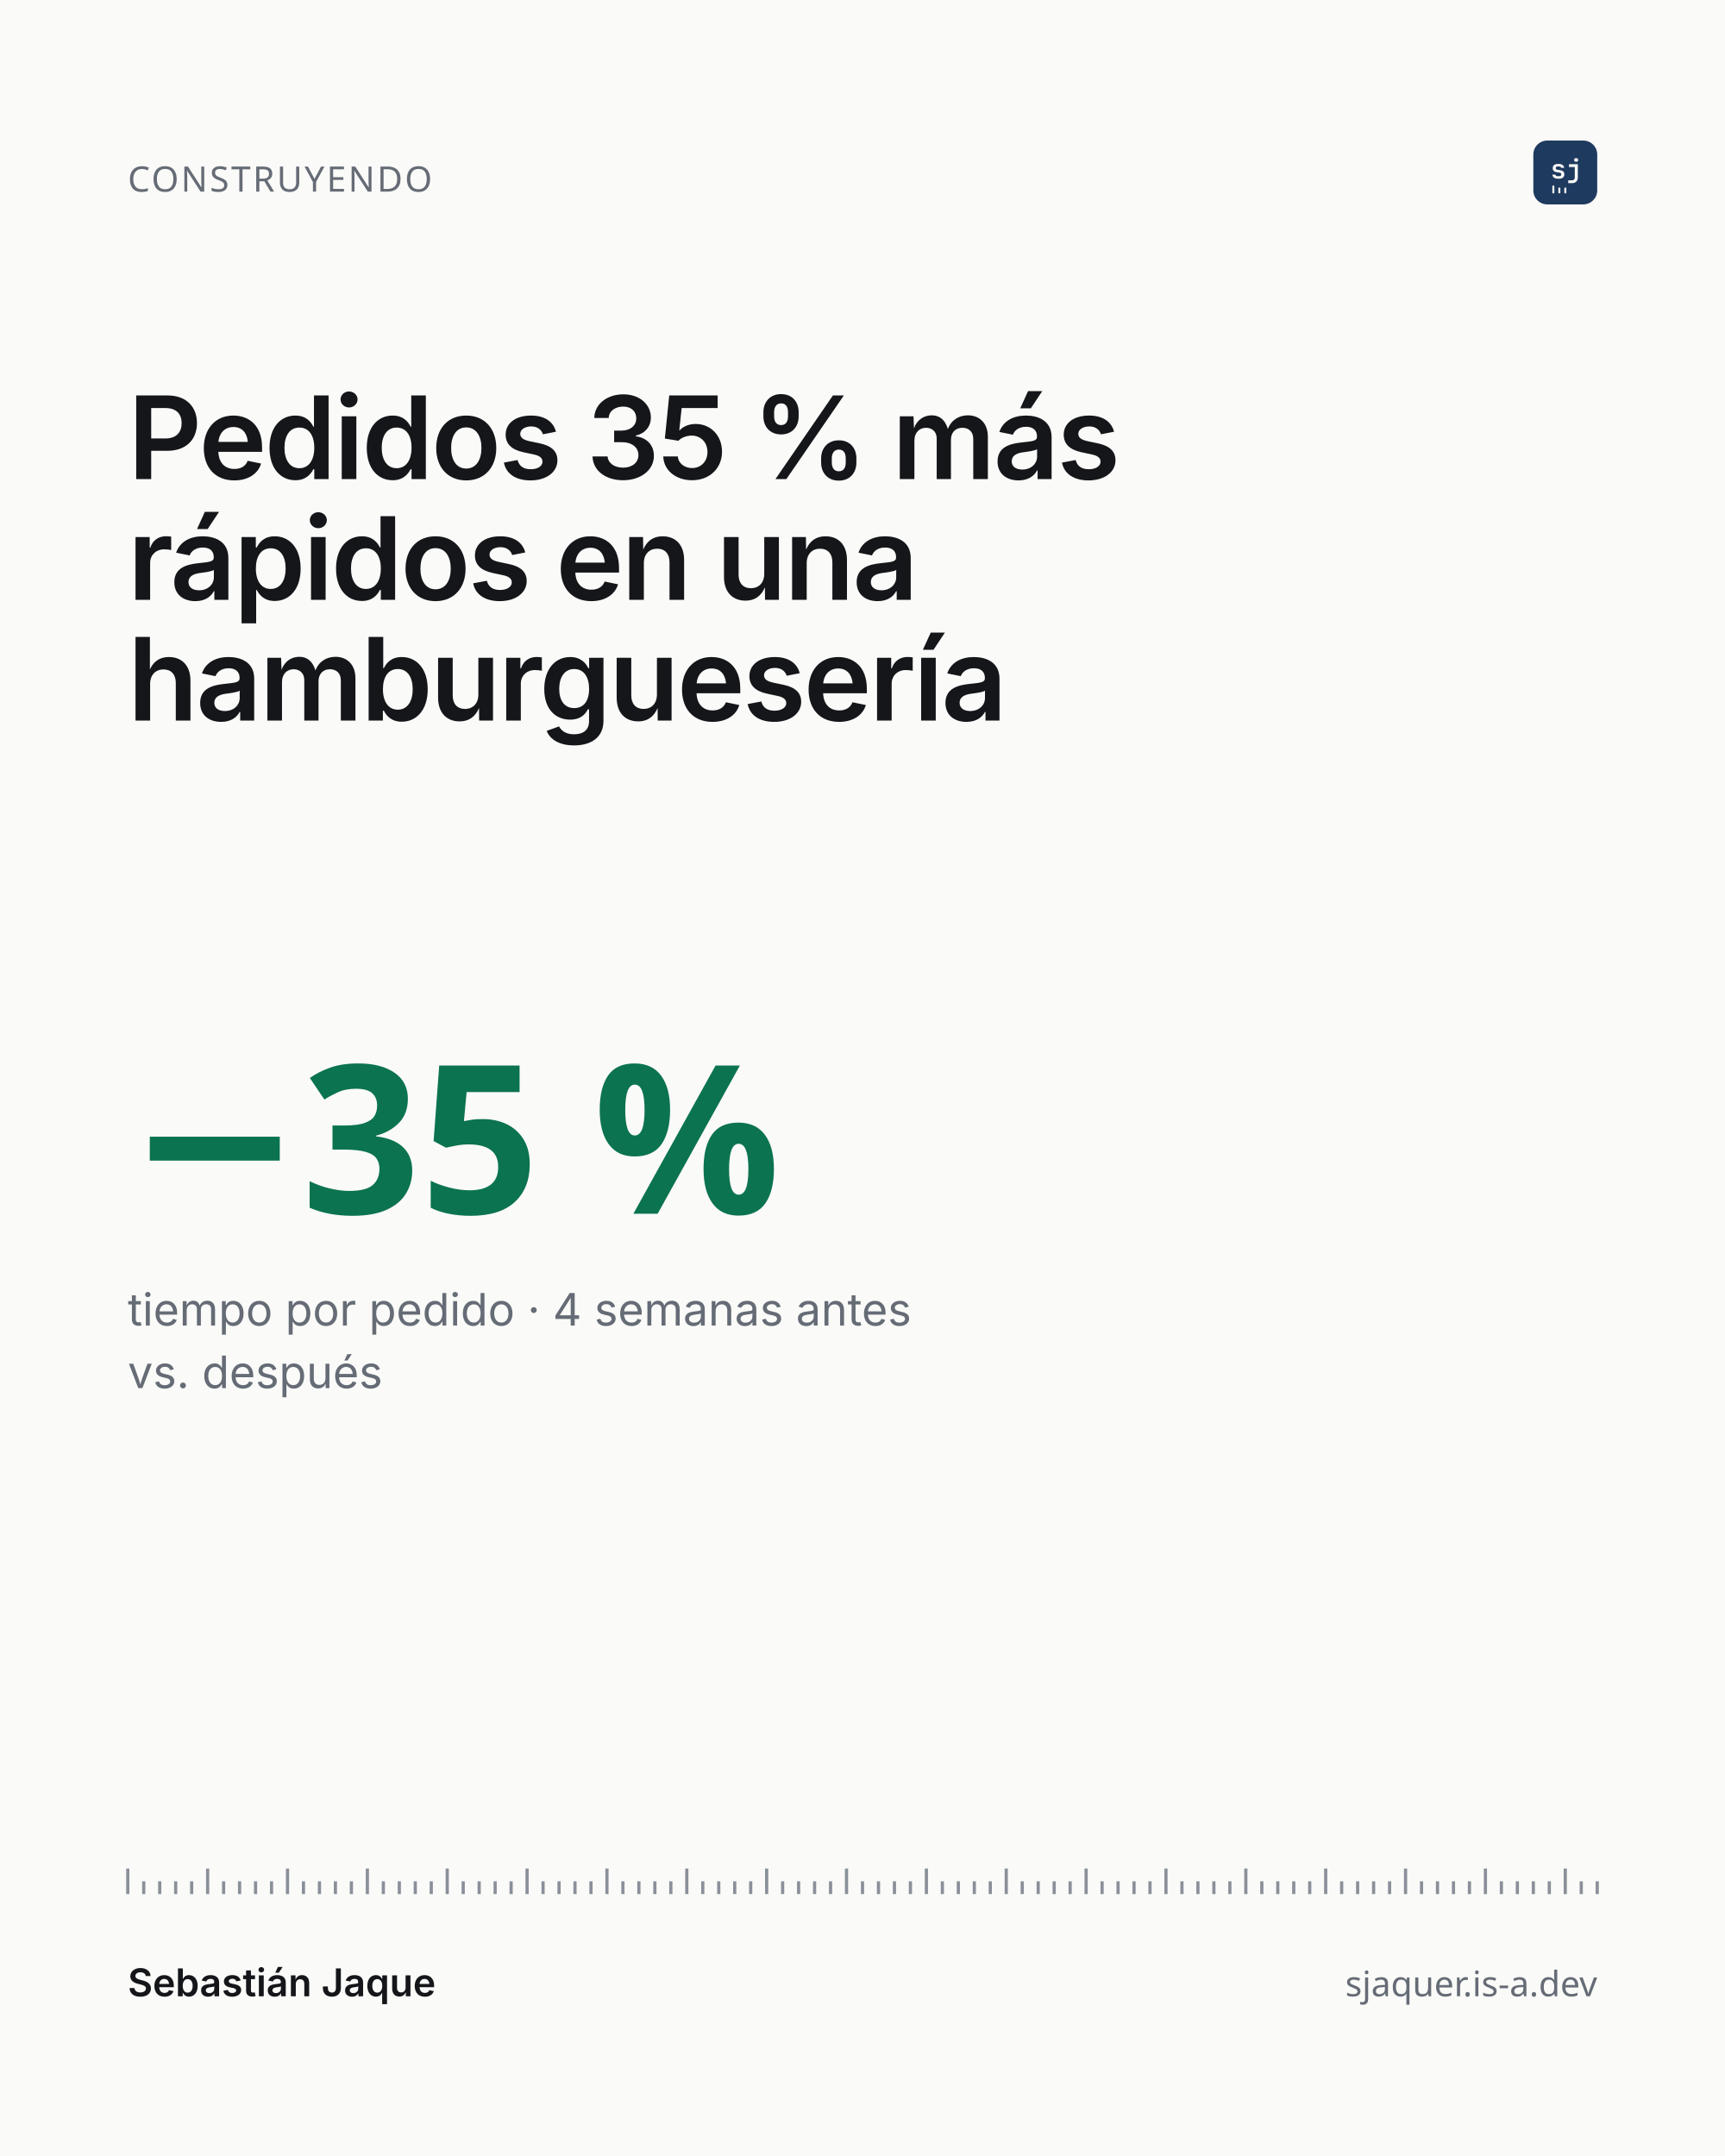
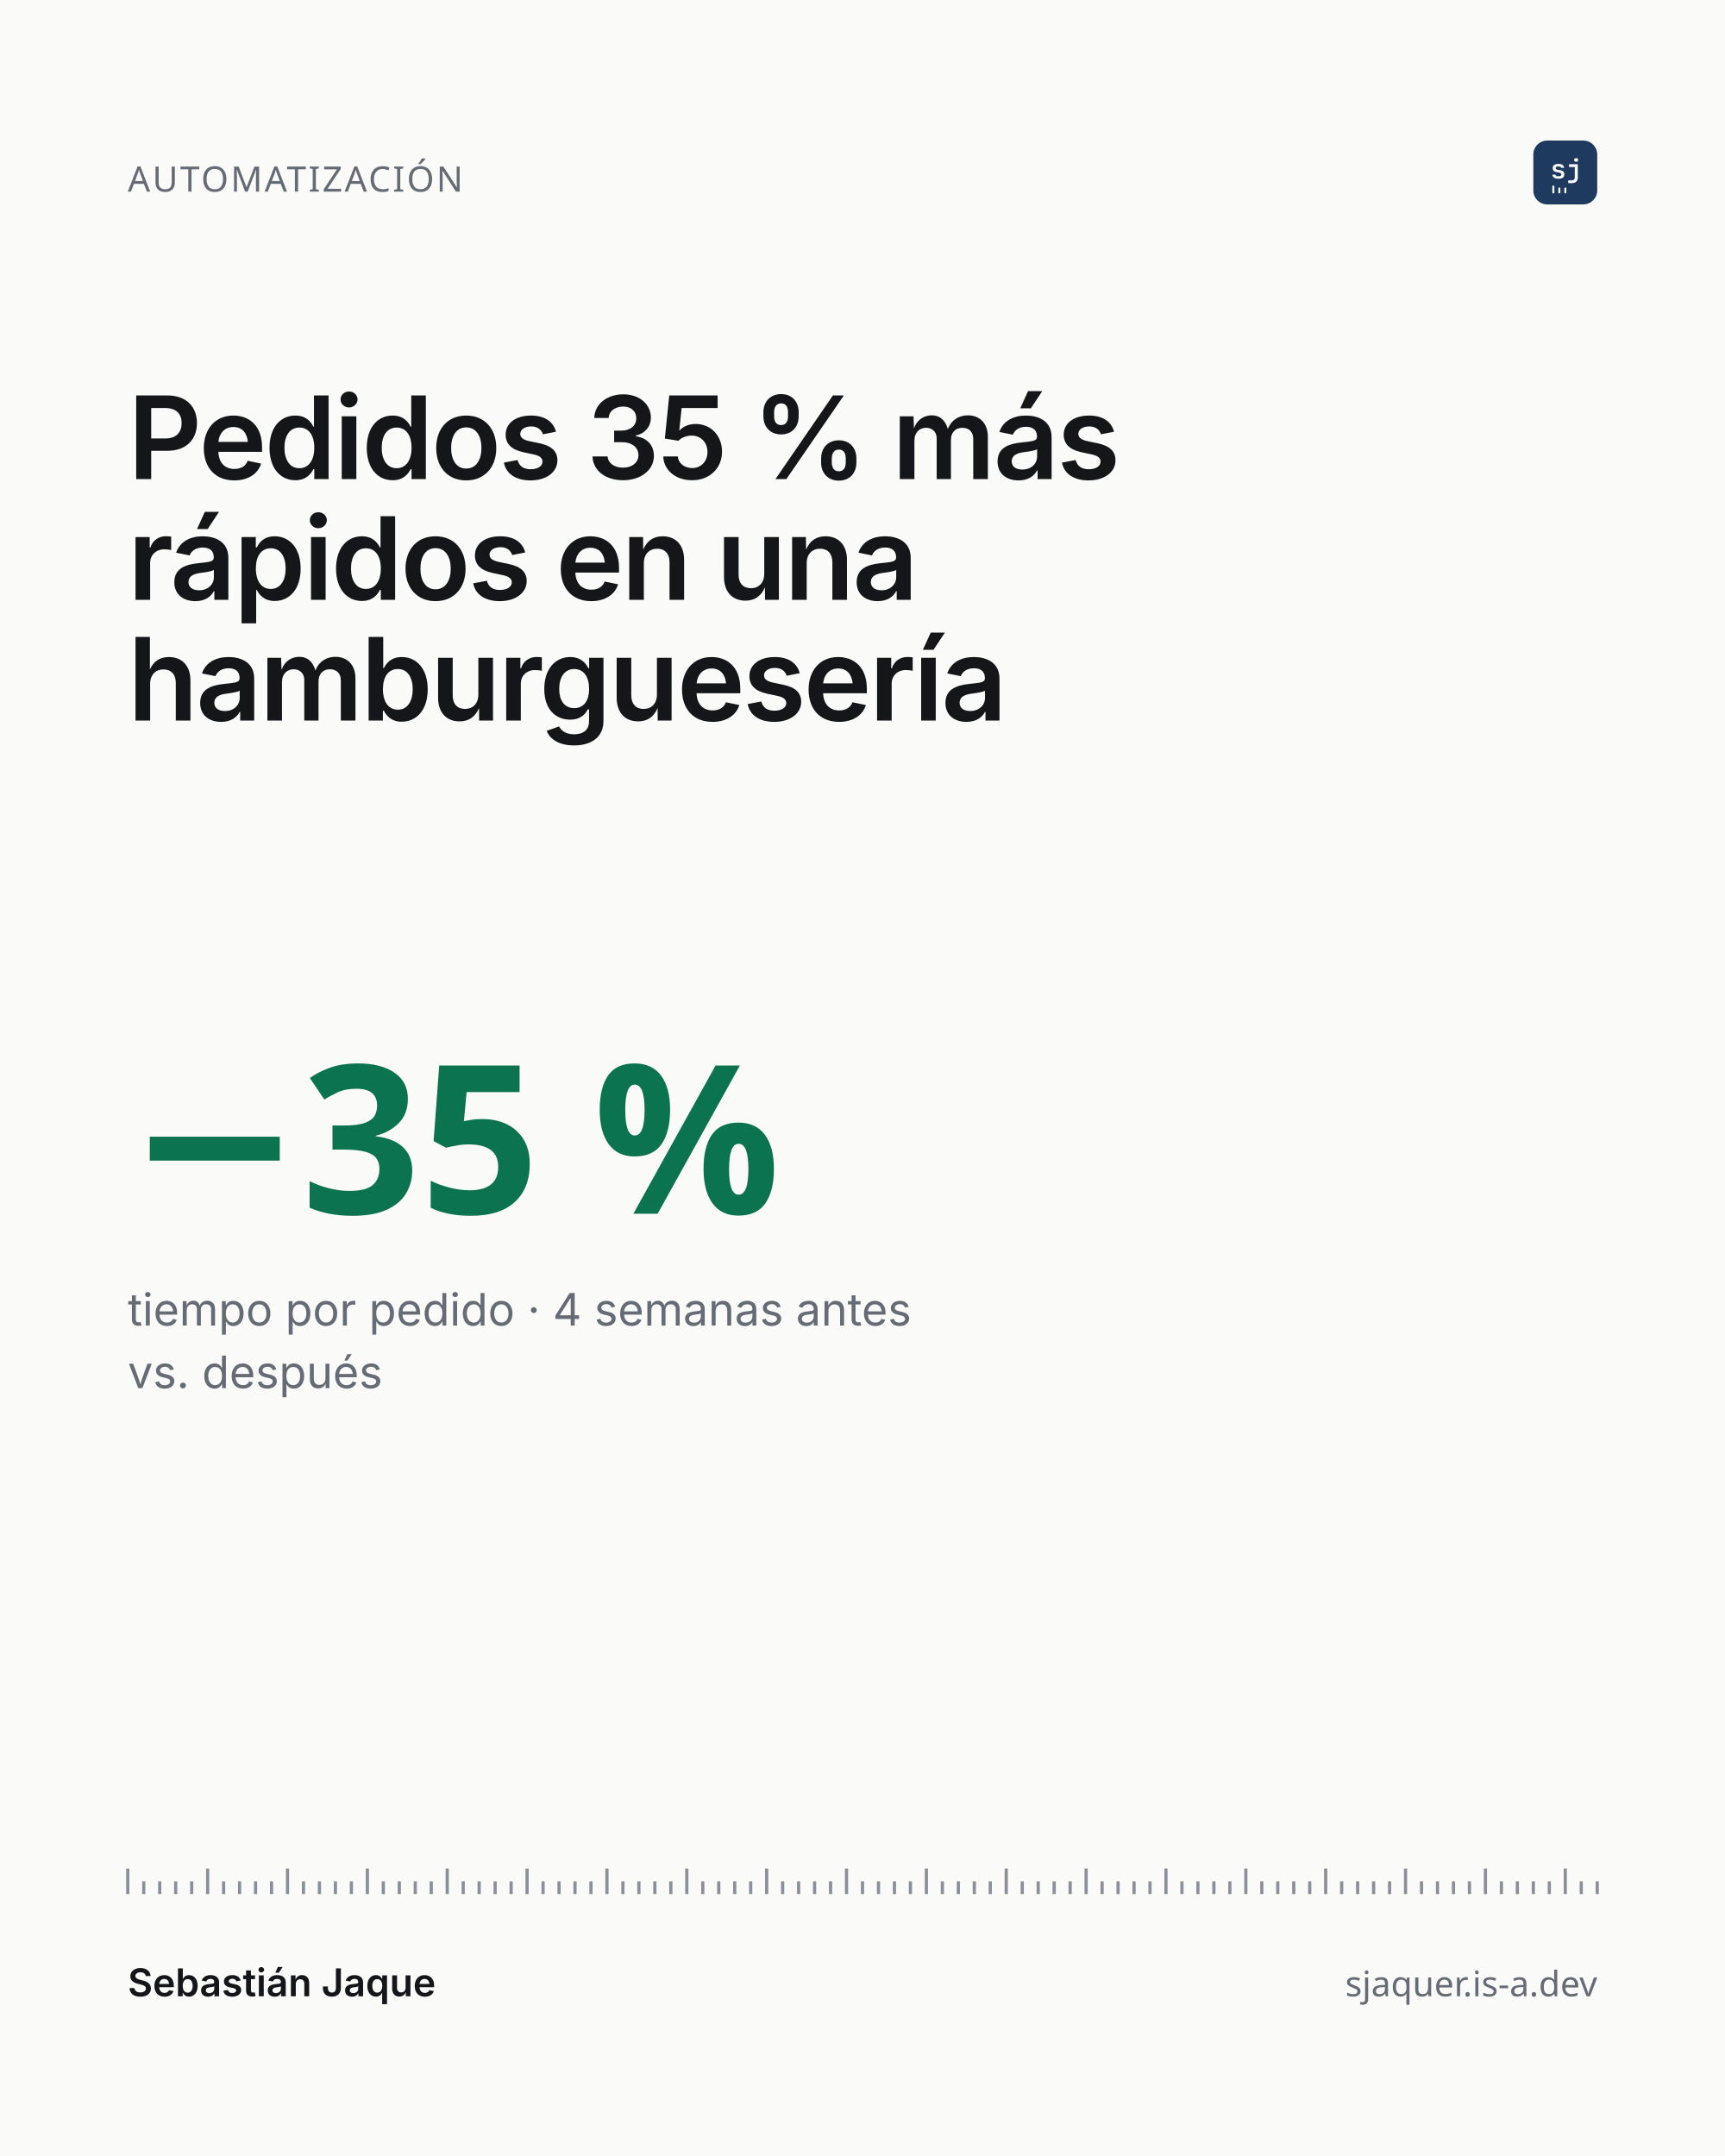
<svg xmlns="http://www.w3.org/2000/svg" width="1080" height="1350" viewBox="0 0 1080 1350">
  <g id="Post 4:5 · papel">
    <rect id="Fondo" x="0" y="0" width="1080" height="1350" fill="#FAFAF8" />
    <g id="Header">
      <text id="Pilar" font-family="JetBrains Mono" font-size="22" font-weight="500" fill="#666C76" text-anchor="start" letter-spacing="1.32">
-         <tspan x="80" y="120">CONSTRUYENDO</tspan>
+         <tspan x="80" y="120">AUTOMATIZACIÓN</tspan>
      </text>
      <g id="Monograma" transform="translate(960 88) scale(0.625)">
        <rect id="Fondo" width="64" height="64" rx="14" fill="#1F3A5F" />
        <path id="sj" d="M25.58 38.23L24.46 38.23Q22.87 38.23 21.69 37.73Q20.51 37.22 19.82 36.32Q19.13 35.43 19.05 34.20L22.09 34.20Q22.17 34.91 22.81 35.32Q23.45 35.74 24.46 35.74L25.58 35.74Q26.83 35.74 27.45 35.24Q28.07 34.75 28.07 33.92Q28.07 33.14 27.52 32.68Q26.96 32.23 25.84 32.07L24.02 31.81Q21.65 31.45 20.55 30.50Q19.44 29.55 19.44 27.65Q19.44 25.65 20.75 24.56Q22.07 23.47 24.64 23.47L25.63 23.47Q27.94 23.47 29.32 24.51Q30.70 25.55 30.86 27.31L27.81 27.31Q27.74 26.72 27.16 26.34Q26.59 25.96 25.63 25.96L24.64 25.96Q23.47 25.96 22.94 26.39Q22.41 26.82 22.41 27.65Q22.41 28.41 22.87 28.78Q23.34 29.16 24.36 29.32L26.23 29.58Q28.70 29.94 29.87 30.94Q31.04 31.94 31.04 33.87Q31.04 35.95 29.67 37.09Q28.31 38.23 25.58 38.23M38.76 42.68L34.94 42.68L34.94 39.87L38.66 39.87Q40.01 39.87 40.76 39.13Q41.52 38.39 41.52 37.04L41.52 26.51L35.72 26.51L35.72 23.70L44.56 23.70L44.56 37.09Q44.56 39.66 43 41.17Q41.44 42.68 38.76 42.68M42.89 21.26Q41.93 21.26 41.39 20.77Q40.84 20.29 40.84 19.46Q40.84 18.60 41.39 18.11Q41.93 17.62 42.89 17.62Q43.86 17.62 44.40 18.11Q44.95 18.60 44.95 19.46Q44.95 20.29 44.40 20.77Q43.86 21.26 42.89 21.26" fill="#FAFAF8" />
        <path id="Regla" d="M20.05 46V52M26.05 48V52M32.05 48V52" stroke="#FAFAF8" stroke-width="2" stroke-linecap="round" fill="none" />
      </g>
    </g>
    <text id="Titular" font-family="Inter" font-size="72" font-weight="600" fill="#14161A" text-anchor="start" letter-spacing="-1.44">
      <tspan x="80" y="300">Pedidos 35 % más</tspan>
      <tspan x="80" dy="75.6">rápidos en una</tspan>
      <tspan x="80" dy="75.6">hamburguesería</tspan>
    </text>
    <g id="Bloque de evidencia">
      <text id="Métrica" font-family="JetBrains Mono" font-size="130" font-weight="600" fill="#0B7350" text-anchor="start">
        <tspan x="80" y="760">−35 %</tspan>
      </text>
      <text id="Contexto" font-family="Inter" font-size="28" font-weight="400" fill="#666C76" text-anchor="start">
        <tspan x="80" y="830">tiempo por pedido · 4 semanas antes</tspan>
        <tspan x="80" dy="39.2">vs. después</tspan>
      </text>
    </g>
    <g id="Footer">
      <path id="Regla" d="M80.0 1170V1186M90.0 1178V1186M100.0 1178V1186M110.0 1178V1186M120.0 1178V1186M130.0 1170V1186M140.0 1178V1186M150.0 1178V1186M160.0 1178V1186M170.0 1178V1186M180.0 1170V1186M190.0 1178V1186M200.0 1178V1186M210.0 1178V1186M220.0 1178V1186M230.0 1170V1186M240.0 1178V1186M250.0 1178V1186M260.0 1178V1186M270.0 1178V1186M280.0 1170V1186M290.0 1178V1186M300.0 1178V1186M310.0 1178V1186M320.0 1178V1186M330.0 1170V1186M340.0 1178V1186M350.0 1178V1186M360.0 1178V1186M370.0 1178V1186M380.0 1170V1186M390.0 1178V1186M400.0 1178V1186M410.0 1178V1186M420.0 1178V1186M430.0 1170V1186M440.0 1178V1186M450.0 1178V1186M460.0 1178V1186M470.0 1178V1186M480.0 1170V1186M490.0 1178V1186M500.0 1178V1186M510.0 1178V1186M520.0 1178V1186M530.0 1170V1186M540.0 1178V1186M550.0 1178V1186M560.0 1178V1186M570.0 1178V1186M580.0 1170V1186M590.0 1178V1186M600.0 1178V1186M610.0 1178V1186M620.0 1178V1186M630.0 1170V1186M640.0 1178V1186M650.0 1178V1186M660.0 1178V1186M670.0 1178V1186M680.0 1170V1186M690.0 1178V1186M700.0 1178V1186M710.0 1178V1186M720.0 1178V1186M730.0 1170V1186M740.0 1178V1186M750.0 1178V1186M760.0 1178V1186M770.0 1178V1186M780.0 1170V1186M790.0 1178V1186M800.0 1178V1186M810.0 1178V1186M820.0 1178V1186M830.0 1170V1186M840.0 1178V1186M850.0 1178V1186M860.0 1178V1186M870.0 1178V1186M880.0 1170V1186M890.0 1178V1186M900.0 1178V1186M910.0 1178V1186M920.0 1178V1186M930.0 1170V1186M940.0 1178V1186M950.0 1178V1186M960.0 1178V1186M970.0 1178V1186M980.0 1170V1186M990.0 1178V1186M1000.0 1178V1186" stroke="#8A9099" stroke-width="2" fill="none" />
      <text id="Nombre" font-family="Inter" font-size="24" font-weight="600" fill="#14161A" text-anchor="start">
        <tspan x="80" y="1250">Sebastián Jaque</tspan>
      </text>
      <text id="URL" font-family="JetBrains Mono" font-size="22" font-weight="500" fill="#666C76" text-anchor="end">
        <tspan x="1000" y="1250">sjaquer.is-a.dev</tspan>
      </text>
    </g>
  </g>
</svg>
